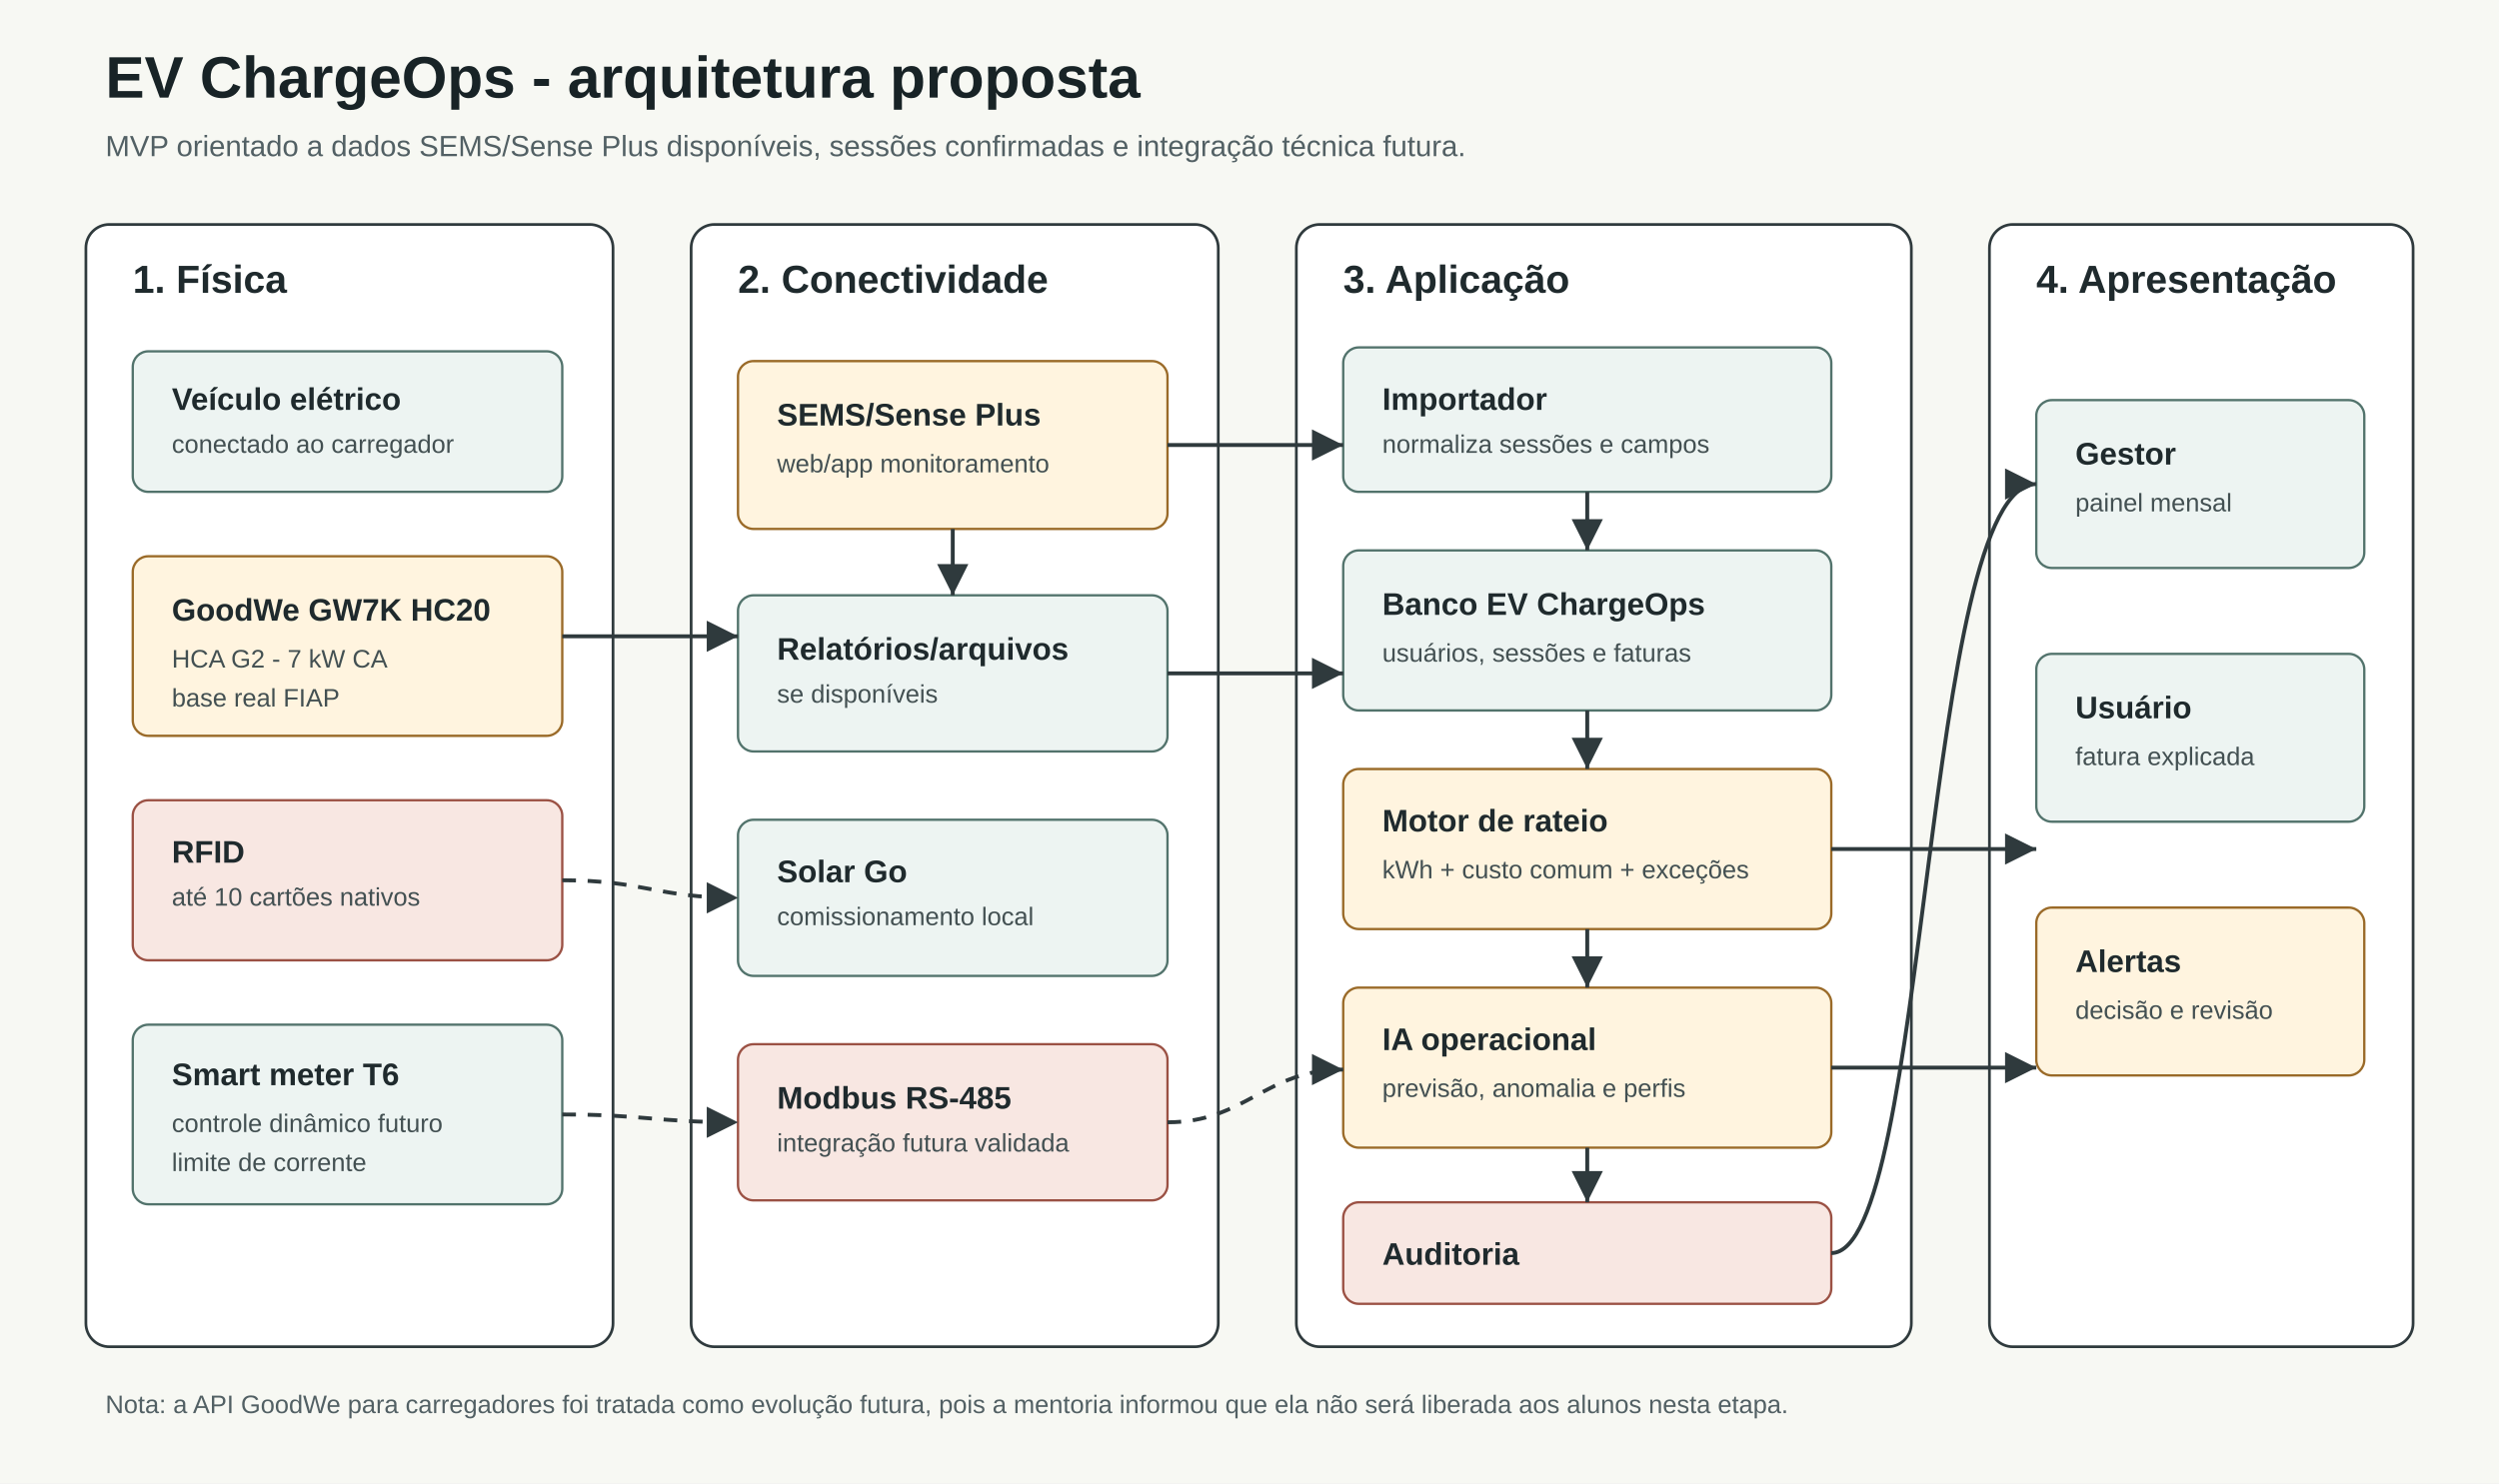
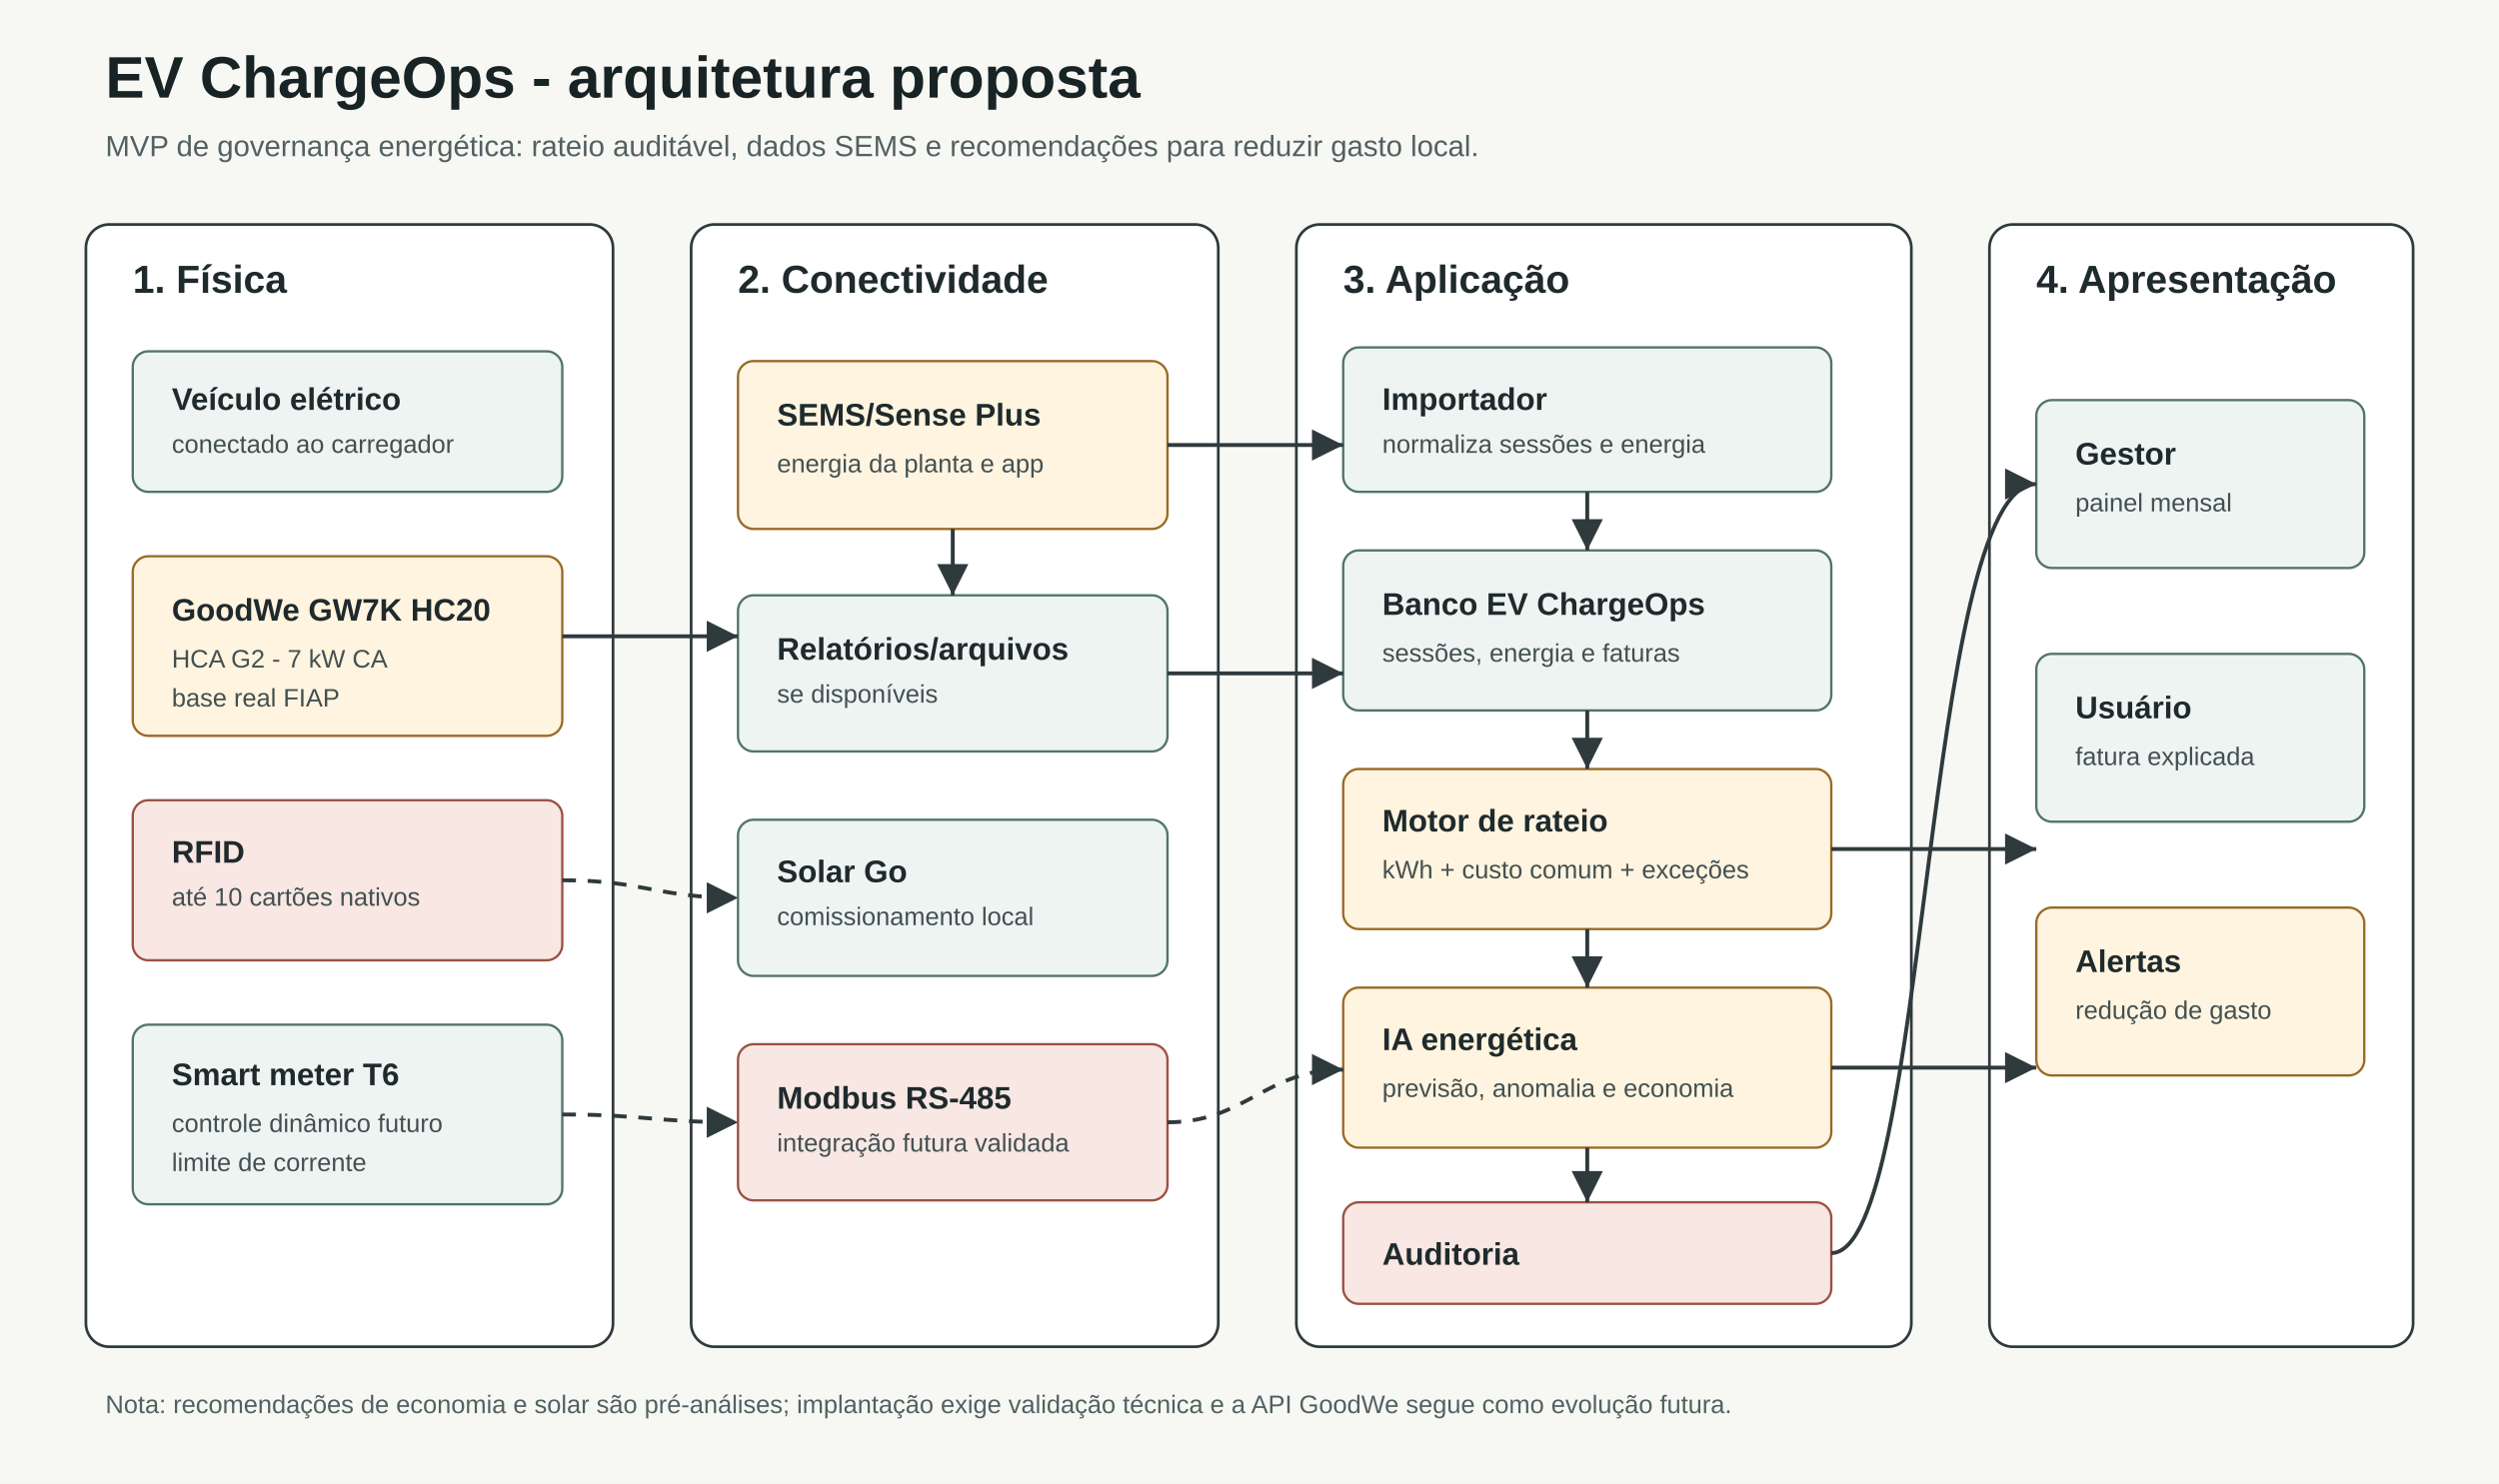
<svg xmlns="http://www.w3.org/2000/svg" width="1280" height="760" viewBox="0 0 1280 760" role="img" aria-labelledby="title desc">
  <defs>
    <style>
      .bg { fill: #f7f8f3; }
      .layer { fill: #ffffff; stroke: #2f3a3d; stroke-width: 1.4; }
      .layer-title { fill: #1f2a2d; font: 700 20px Arial, sans-serif; }
      .box { fill: #edf4f2; stroke: #52736c; stroke-width: 1.2; rx: 8; }
      .box-alt { fill: #fff4df; stroke: #9a6a28; stroke-width: 1.2; rx: 8; }
      .box-risk { fill: #f8e7e2; stroke: #9b5144; stroke-width: 1.2; rx: 8; }
      .label { fill: #1f2a2d; font: 600 16px Arial, sans-serif; }
      .small { fill: #435052; font: 13px Arial, sans-serif; }
      .arrow { stroke: #2f3a3d; stroke-width: 2; fill: none; marker-end: url(#arrow); }
      .dash { stroke-dasharray: 7 6; }
    </style>
    <marker id="arrow" markerWidth="12" markerHeight="12" refX="10" refY="6" orient="auto">
      <path d="M2,2 L10,6 L2,10 Z" fill="#2f3a3d" />
    </marker>
  </defs>
  <rect class="bg" x="0" y="0" width="1280" height="760" />
  <text x="54" y="50" fill="#182326" font-family="Arial, sans-serif" font-size="30" font-weight="700">EV ChargeOps - arquitetura proposta</text>
-   <text x="54" y="80" fill="#526064" font-family="Arial, sans-serif" font-size="15">MVP orientado a dados SEMS/Sense Plus disponíveis, sessões confirmadas e integração técnica futura.</text>
+   <text x="54" y="80" fill="#526064" font-family="Arial, sans-serif" font-size="15">MVP de governança energética: rateio auditável, dados SEMS e recomendações para reduzir gasto local.</text>
  <rect class="layer" x="44" y="115" width="270" height="575" rx="12" />
  <text class="layer-title" x="68" y="150">1. Física</text>
  <rect class="box" x="68" y="180" width="220" height="72" />
  <text class="label" x="88" y="210">Veículo elétrico</text>
  <text class="small" x="88" y="232">conectado ao carregador</text>
  <rect class="box-alt" x="68" y="285" width="220" height="92" />
  <text class="label" x="88" y="318">GoodWe GW7K HC20</text>
  <text class="small" x="88" y="342">HCA G2 - 7 kW CA</text>
  <text class="small" x="88" y="362">base real FIAP</text>
  <rect class="box-risk" x="68" y="410" width="220" height="82" />
  <text class="label" x="88" y="442">RFID</text>
  <text class="small" x="88" y="464">até 10 cartões nativos</text>
  <rect class="box" x="68" y="525" width="220" height="92" />
  <text class="label" x="88" y="556">Smart meter T6</text>
  <text class="small" x="88" y="580">controle dinâmico futuro</text>
  <text class="small" x="88" y="600">limite de corrente</text>
  <rect class="layer" x="354" y="115" width="270" height="575" rx="12" />
  <text class="layer-title" x="378" y="150">2. Conectividade</text>
  <rect class="box-alt" x="378" y="185" width="220" height="86" />
  <text class="label" x="398" y="218">SEMS/Sense Plus</text>
-   <text class="small" x="398" y="242">web/app monitoramento</text>
+   <text class="small" x="398" y="242">energia da planta e app</text>
  <rect class="box" x="378" y="305" width="220" height="80" />
  <text class="label" x="398" y="338">Relatórios/arquivos</text>
  <text class="small" x="398" y="360">se disponíveis</text>
  <rect class="box" x="378" y="420" width="220" height="80" />
  <text class="label" x="398" y="452">Solar Go</text>
  <text class="small" x="398" y="474">comissionamento local</text>
  <rect class="box-risk" x="378" y="535" width="220" height="80" />
  <text class="label" x="398" y="568">Modbus RS-485</text>
  <text class="small" x="398" y="590">integração futura validada</text>
  <rect class="layer" x="664" y="115" width="315" height="575" rx="12" />
  <text class="layer-title" x="688" y="150">3. Aplicação</text>
  <rect class="box" x="688" y="178" width="250" height="74" />
  <text class="label" x="708" y="210">Importador</text>
-   <text class="small" x="708" y="232">normaliza sessões e campos</text>
+   <text class="small" x="708" y="232">normaliza sessões e energia</text>
  <rect class="box" x="688" y="282" width="250" height="82" />
  <text class="label" x="708" y="315">Banco EV ChargeOps</text>
-   <text class="small" x="708" y="339">usuários, sessões e faturas</text>
+   <text class="small" x="708" y="339">sessões, energia e faturas</text>
  <rect class="box-alt" x="688" y="394" width="250" height="82" />
  <text class="label" x="708" y="426">Motor de rateio</text>
  <text class="small" x="708" y="450">kWh + custo comum + exceções</text>
  <rect class="box-alt" x="688" y="506" width="250" height="82" />
-   <text class="label" x="708" y="538">IA operacional</text>
-   <text class="small" x="708" y="562">previsão, anomalia e perfis</text>
+   <text class="label" x="708" y="538">IA energética</text>
+   <text class="small" x="708" y="562">previsão, anomalia e economia</text>
  <rect class="box-risk" x="688" y="616" width="250" height="52" />
  <text class="label" x="708" y="648">Auditoria</text>
  <rect class="layer" x="1019" y="115" width="217" height="575" rx="12" />
  <text class="layer-title" x="1043" y="150">4. Apresentação</text>
  <rect class="box" x="1043" y="205" width="168" height="86" />
  <text class="label" x="1063" y="238">Gestor</text>
  <text class="small" x="1063" y="262">painel mensal</text>
  <rect class="box" x="1043" y="335" width="168" height="86" />
  <text class="label" x="1063" y="368">Usuário</text>
  <text class="small" x="1063" y="392">fatura explicada</text>
  <rect class="box-alt" x="1043" y="465" width="168" height="86" />
  <text class="label" x="1063" y="498">Alertas</text>
-   <text class="small" x="1063" y="522">decisão e revisão</text>
+   <text class="small" x="1063" y="522">redução de gasto</text>
  <path class="arrow" d="M288 326 H378" />
  <path class="arrow" d="M598 228 H688" />
  <path class="arrow" d="M488 271 V305" />
  <path class="arrow" d="M598 345 H688" />
  <path class="arrow" d="M813 252 V282" />
  <path class="arrow" d="M813 364 V394" />
  <path class="arrow" d="M813 476 V506" />
  <path class="arrow" d="M813 588 V616" />
  <path class="arrow" d="M938 435 H1043" />
  <path class="arrow" d="M938 642 C988 642 985 248 1043 248" />
  <path class="arrow" d="M938 547 H1043" />
  <path class="arrow dash" d="M288 571 C330 571 336 575 378 575" />
  <path class="arrow dash" d="M288 451 C330 451 336 460 378 460" />
  <path class="arrow dash" d="M598 575 C638 575 648 548 688 548" />
-   <text x="54" y="724" fill="#526064" font-family="Arial, sans-serif" font-size="13">Nota: a API GoodWe para carregadores foi tratada como evolução futura, pois a mentoria informou que ela não será liberada aos alunos nesta etapa.</text>
+   <text x="54" y="724" fill="#526064" font-family="Arial, sans-serif" font-size="13">Nota: recomendações de economia e solar são pré-análises; implantação exige validação técnica e a API GoodWe segue como evolução futura.</text>
</svg>
